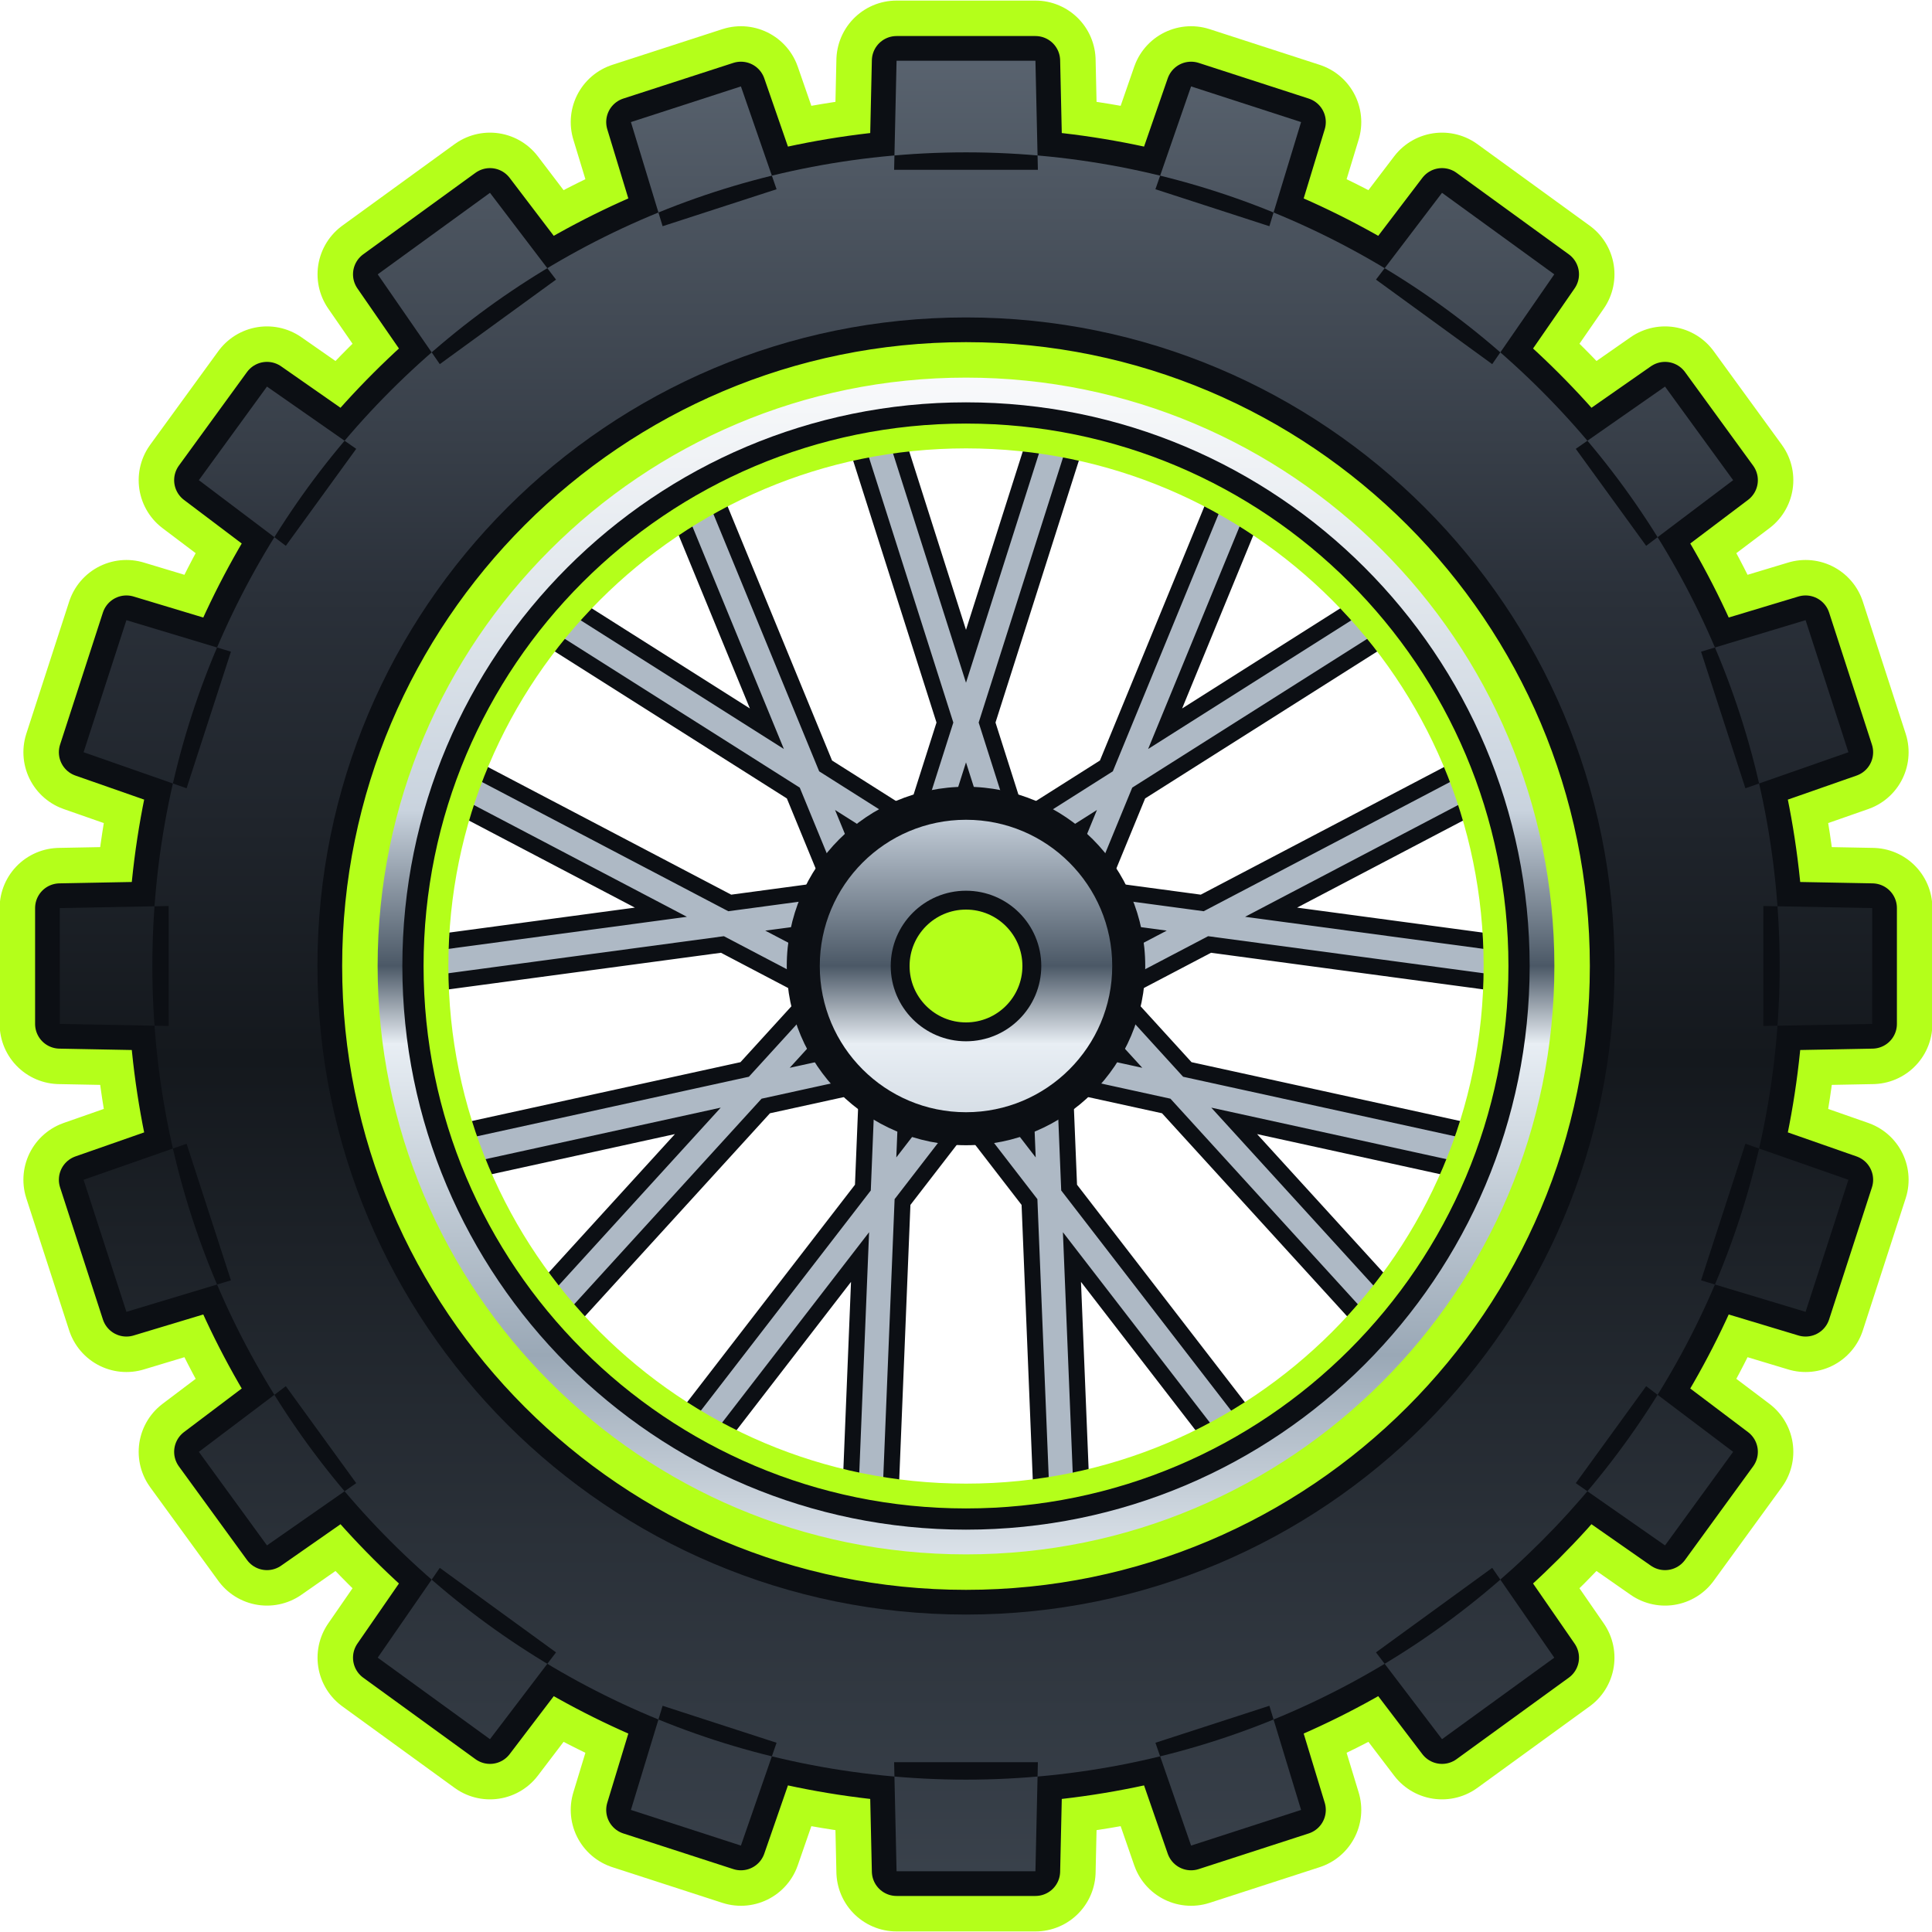
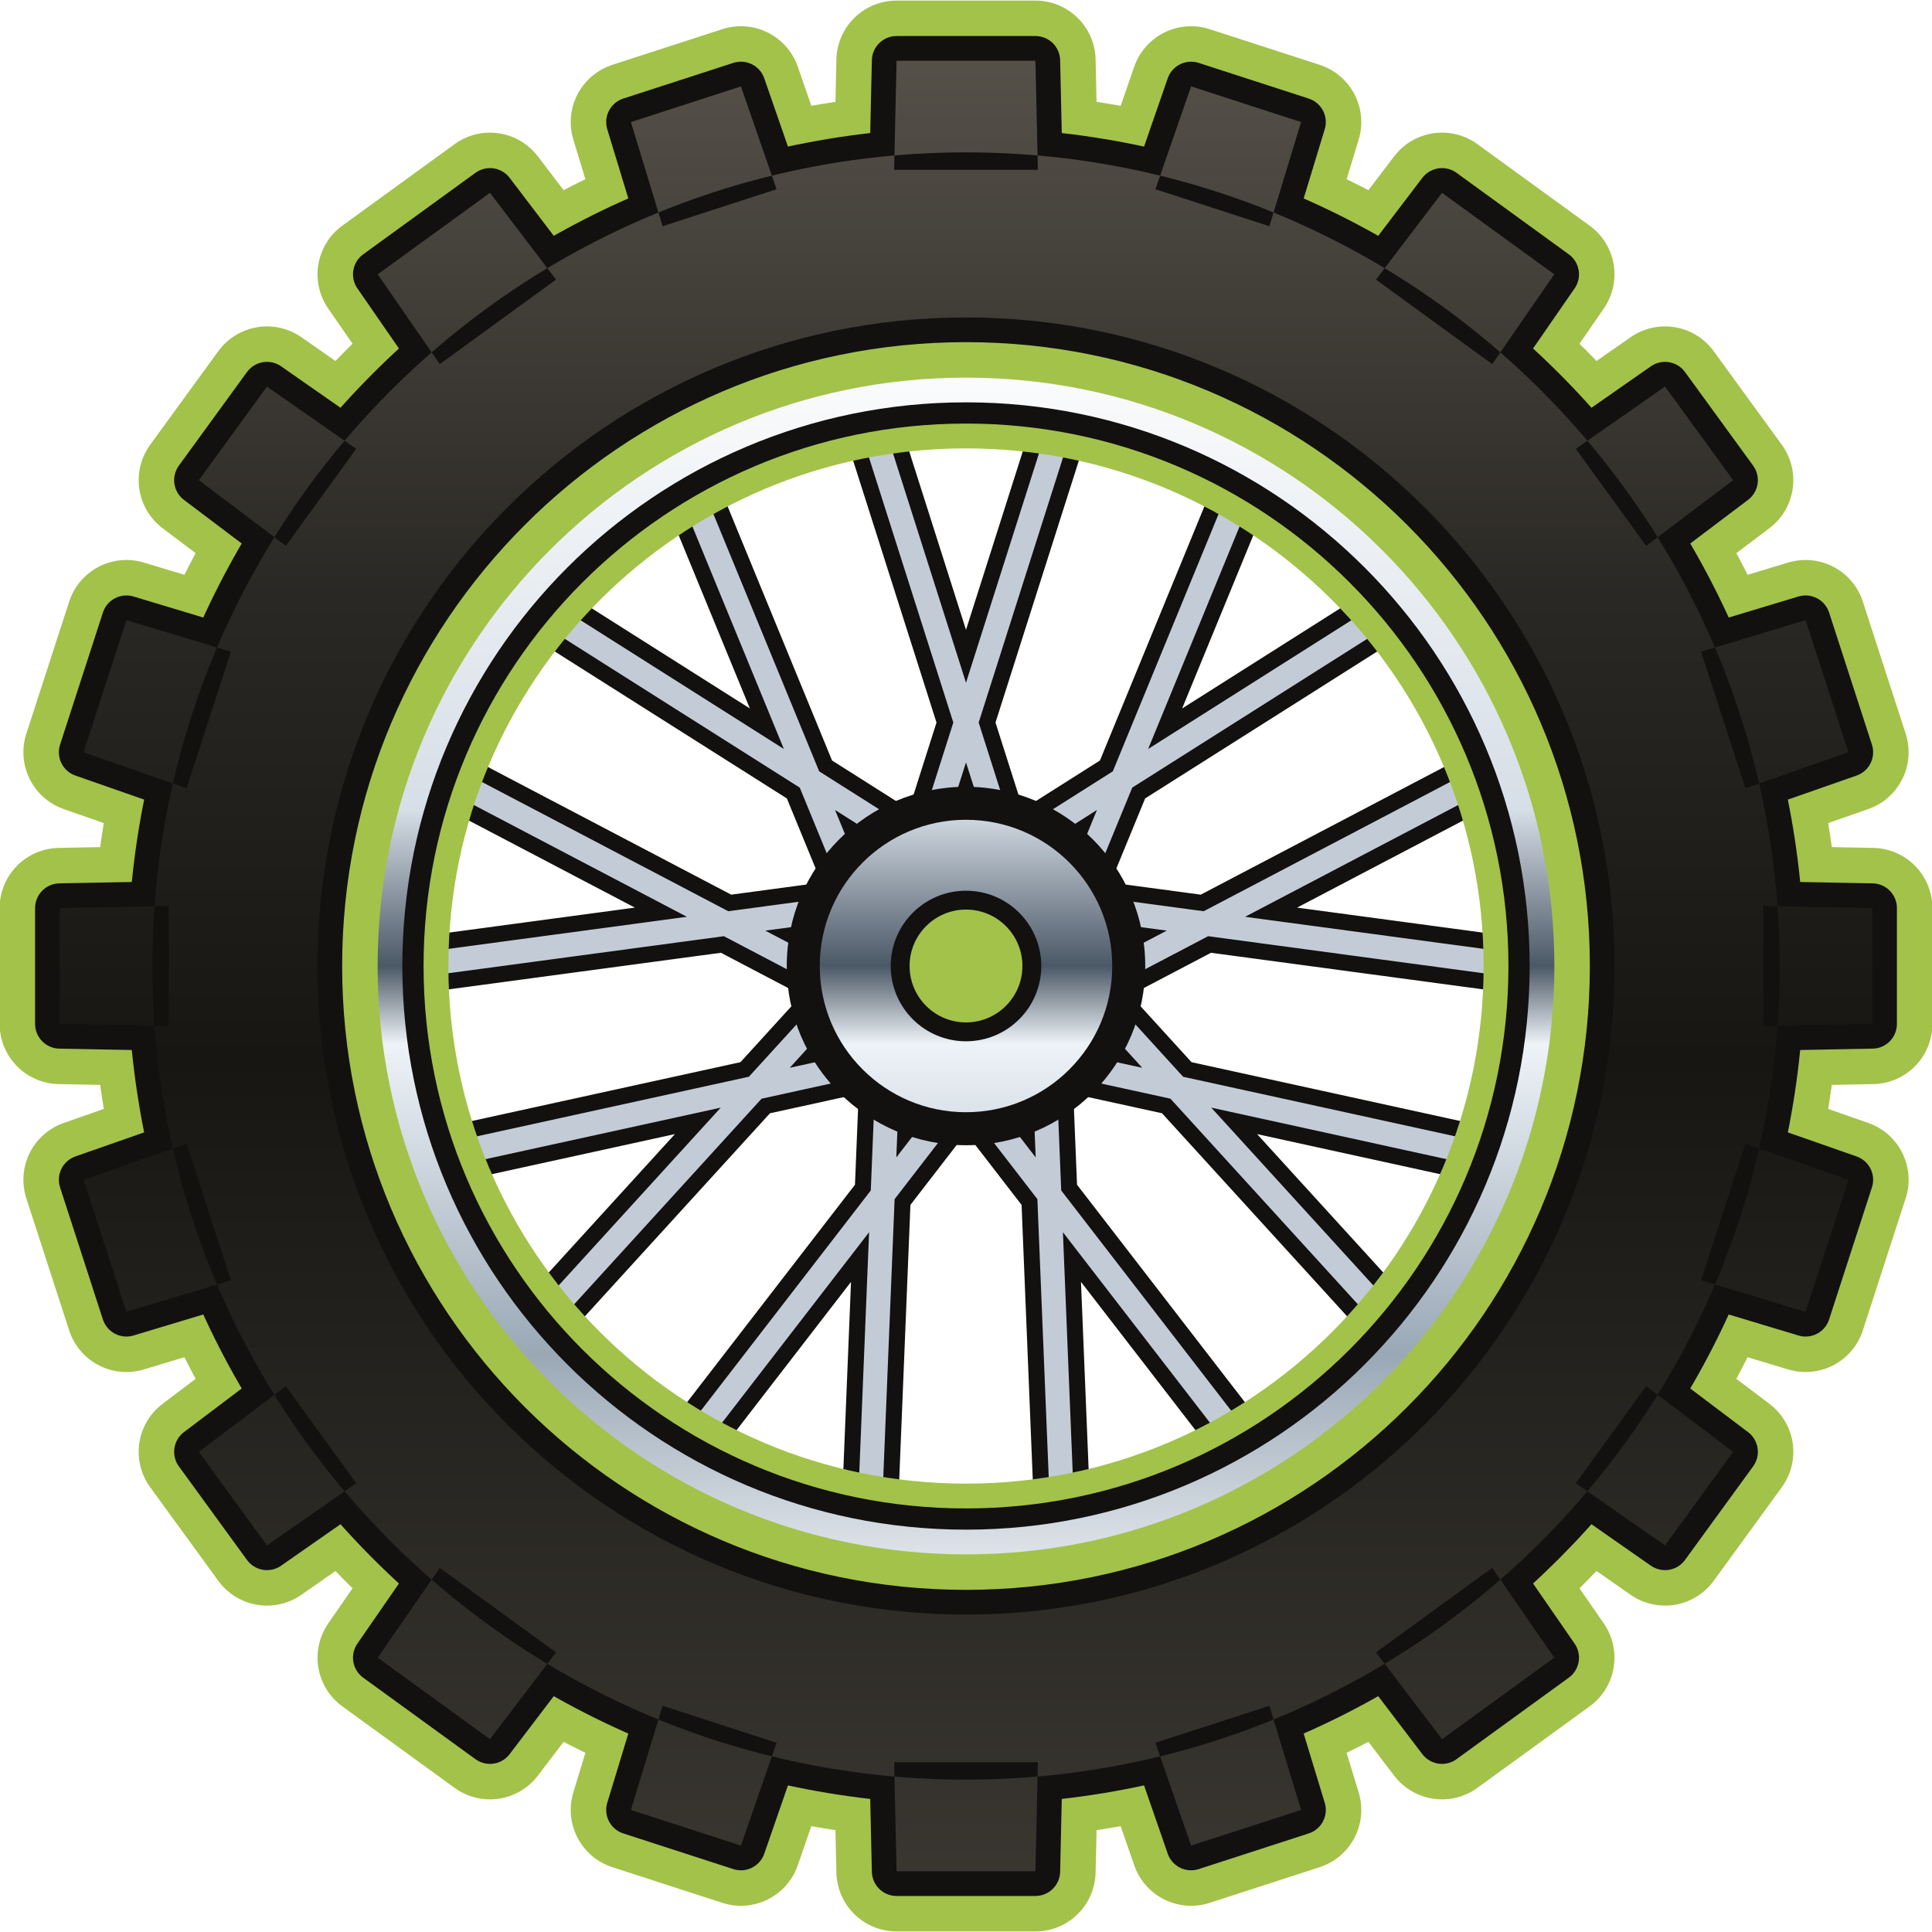
<svg xmlns="http://www.w3.org/2000/svg" viewBox="0 0 1024 1024" width="1024" height="1024">
  <defs>
    <linearGradient id="ch" x1="0" y1="168.25" x2="0" y2="855.75" gradientUnits="userSpaceOnUse">
      <stop offset="0" stop-color="#ffffff" />
-       <stop offset=".38" stop-color="#c9d3de" />
+       <stop offset=".38" stop-color="#d6dee7" />
      <stop offset=".5" stop-color="#4b5866" />
-       <stop offset=".56" stop-color="#e8eef4" />
+       <stop offset=".56" stop-color="#eef3f8" />
      <stop offset=".8" stop-color="#9aa8b6" />
-       <stop offset="1" stop-color="#eef3f8" />
+       <stop offset="1" stop-color="#f2f5f8" />
    </linearGradient>
    <linearGradient id="rb" x1="0" y1="23" x2="0" y2="1001" gradientUnits="userSpaceOnUse">
-       <stop offset="0" stop-color="#5a6470" />
-       <stop offset=".3" stop-color="#2a3039" />
-       <stop offset=".55" stop-color="#14181d" />
-       <stop offset="1" stop-color="#3a424c" />
+       <stop offset="0" stop-color="#56524a" />
+       <stop offset=".3" stop-color="#2a2824" />
+       <stop offset=".55" stop-color="#171613" />
+       <stop offset="1" stop-color="#3a3731" />
    </linearGradient>
  </defs>
-   <path d="M564.9,479.6 L805.8,512.0 M550.6,560.5 L788.0,612.5 M573.3,521.2 L737.0,700.8 M510.4,574.0 L658.9,766.4 M553.1,558.4 L563.0,801.3 M470.9,558.4 L461.0,801.3 M513.6,574.0 L365.1,766.4 M450.7,521.2 L287.0,700.8 M473.4,560.5 L236.0,612.5 M459.1,479.6 L218.2,512.0 M451.2,524.4 L236.0,411.5 M492.3,453.2 L287.0,323.2 M457.5,482.4 L365.1,257.6 M534.7,454.3 L461.0,222.7 M489.3,454.3 L563.0,222.7 M566.5,482.4 L658.9,257.6 M531.7,453.2 L737.0,323.2 M572.8,524.4 L788.0,411.5" stroke="#0c0f14" stroke-width="29.8" stroke-linecap="round" />
-   <path d="M564.9,479.6 L805.8,512.0 M550.6,560.5 L788.0,612.5 M573.3,521.2 L737.0,700.8 M510.4,574.0 L658.9,766.4 M553.1,558.4 L563.0,801.3 M470.9,558.4 L461.0,801.3 M513.6,574.0 L365.1,766.4 M450.7,521.2 L287.0,700.8 M473.4,560.5 L236.0,612.5 M459.1,479.6 L218.2,512.0 M451.2,524.4 L236.0,411.5 M492.3,453.2 L287.0,323.2 M457.5,482.4 L365.1,257.6 M534.7,454.3 L461.0,222.7 M489.3,454.3 L563.0,222.7 M566.5,482.4 L658.9,257.6 M531.7,453.2 L737.0,323.2 M572.8,524.4 L788.0,411.5" stroke="#aeb9c5" stroke-width="12.8" stroke-linecap="round" />
-   <path fill-rule="evenodd" d="M173.25,512 a338.75,338.75 0 1,0 677.5,0 a338.75,338.75 0 1,0 -677.5,0Z M213.25,512 a298.75,298.75 0 1,1 597.5,0 a298.75,298.75 0 1,1 -597.5,0Z" fill="#b4ff1a" stroke="#b4ff1a" stroke-width="48.8" stroke-linejoin="round" />
-   <path fill-rule="evenodd" d="M173.25,512 a338.75,338.75 0 1,0 677.5,0 a338.75,338.75 0 1,0 -677.5,0Z M213.25,512 a298.75,298.75 0 1,1 597.5,0 a298.75,298.75 0 1,1 -597.5,0Z" fill="#0c0f14" stroke="#0c0f14" stroke-width="22.5" stroke-linejoin="round" />
+   <path d="M564.9,479.6 L805.8,512.0 M550.6,560.5 L788.0,612.5 M573.3,521.2 L737.0,700.8 M510.4,574.0 L658.9,766.4 M553.1,558.4 L563.0,801.3 M470.9,558.4 L461.0,801.3 M513.6,574.0 L365.1,766.4 M450.7,521.2 L287.0,700.8 M473.4,560.5 L236.0,612.5 M459.1,479.6 L218.2,512.0 M451.2,524.4 L236.0,411.5 M492.3,453.2 L287.0,323.2 M457.5,482.4 L365.1,257.6 M534.7,454.3 L461.0,222.7 M489.3,454.3 L563.0,222.7 M566.5,482.4 L658.9,257.6 M531.7,453.2 L737.0,323.2 M572.8,524.4 L788.0,411.5" stroke="#121110" stroke-width="29.8" stroke-linecap="round" />
+   <path d="M564.9,479.6 L805.8,512.0 M550.6,560.5 L788.0,612.5 M573.3,521.2 L737.0,700.8 M510.4,574.0 L658.9,766.4 M553.1,558.4 L563.0,801.3 M470.9,558.4 L461.0,801.3 M513.6,574.0 L365.1,766.4 M450.7,521.2 L287.0,700.8 M473.4,560.5 L236.0,612.5 M459.1,479.6 L218.2,512.0 M451.2,524.4 L236.0,411.5 M492.3,453.2 L287.0,323.2 M457.5,482.4 L365.1,257.6 M534.7,454.3 L461.0,222.7 M489.3,454.3 L563.0,222.7 M566.5,482.4 L658.9,257.6 M531.7,453.2 L737.0,323.2 M572.8,524.4 L788.0,411.5" stroke="#c3ccd6" stroke-width="12.8" stroke-linecap="round" />
+   <path fill-rule="evenodd" d="M173.25,512 a338.75,338.75 0 1,0 677.5,0 a338.75,338.75 0 1,0 -677.5,0Z M213.25,512 a298.75,298.75 0 1,1 597.5,0 a298.75,298.75 0 1,1 -597.5,0Z" fill="#a3c24a" stroke="#a3c24a" stroke-width="48.8" stroke-linejoin="round" />
+   <path fill-rule="evenodd" d="M173.25,512 a338.75,338.75 0 1,0 677.5,0 a338.75,338.75 0 1,0 -677.5,0Z M213.25,512 a298.75,298.75 0 1,1 597.5,0 a298.75,298.75 0 1,1 -597.5,0Z" fill="#121110" stroke="#121110" stroke-width="22.5" stroke-linejoin="round" />
  <path fill-rule="evenodd" d="M173.25,512 a338.75,338.75 0 1,0 677.5,0 a338.75,338.75 0 1,0 -677.5,0Z M213.25,512 a298.75,298.75 0 1,1 597.5,0 a298.75,298.75 0 1,1 -597.5,0Z" fill="url(#ch)" />
-   <path fill-rule="evenodd" d="M80.75,512 a431.25,431.25 0 1,0 862.5,0 a431.25,431.25 0 1,0 -862.5,0Z M168.25,512 a343.75,343.75 0 1,1 687.5,0 a343.75,343.75 0 1,1 -687.5,0Z M934.6,480.2 L992.3,481.3 L992.3,542.7 L934.6,543.8Z M925.1,606.2 L979.7,625.3 L957.0,695.3 L901.6,678.6Z M872.5,734.7 L918.6,769.5 L882.5,819.1 L835.2,786.1Z M790.9,831.0 L823.8,878.6 L764.3,921.8 L729.3,875.8Z M672.8,904.1 L689.6,959.3 L631.3,978.2 L612.4,923.7Z M550.1,934.0 L548.8,991.8 L475.2,991.8 L473.9,934.0Z M411.6,923.7 L392.7,978.2 L334.4,959.3 L351.2,904.1Z M294.7,875.8 L259.7,921.8 L200.2,878.6 L233.1,831.0Z M188.8,786.1 L141.5,819.1 L105.4,769.5 L151.5,734.7Z M122.4,678.6 L67.0,695.3 L44.3,625.3 L98.9,606.2Z M89.4,543.8 L31.7,542.7 L31.7,481.3 L89.4,480.2Z M98.9,417.8 L44.3,398.7 L67.0,328.7 L122.4,345.4Z M151.5,289.3 L105.4,254.5 L141.5,204.9 L188.8,237.9Z M233.1,193.0 L200.2,145.4 L259.7,102.2 L294.7,148.2Z M351.2,119.9 L334.4,64.7 L392.7,45.8 L411.6,100.3Z M473.9,90.0 L475.2,32.2 L548.8,32.2 L550.1,90.0Z M612.4,100.3 L631.3,45.8 L689.6,64.7 L672.8,119.9Z M729.3,148.2 L764.3,102.2 L823.8,145.4 L790.9,193.0Z M835.2,237.9 L882.5,204.9 L918.6,254.5 L872.5,289.3Z M901.6,345.4 L957.0,328.7 L979.7,398.7 L925.1,417.8Z" fill="#b4ff1a" stroke="#b4ff1a" stroke-width="63.8" stroke-linejoin="round" />
-   <path fill-rule="evenodd" d="M80.75,512 a431.25,431.25 0 1,0 862.5,0 a431.25,431.25 0 1,0 -862.5,0Z M168.25,512 a343.75,343.75 0 1,1 687.5,0 a343.75,343.75 0 1,1 -687.5,0Z M934.6,480.2 L992.3,481.3 L992.3,542.7 L934.6,543.8Z M925.1,606.2 L979.7,625.3 L957.0,695.3 L901.6,678.6Z M872.5,734.7 L918.6,769.5 L882.5,819.1 L835.2,786.1Z M790.9,831.0 L823.8,878.6 L764.3,921.8 L729.3,875.8Z M672.8,904.1 L689.6,959.3 L631.3,978.2 L612.4,923.7Z M550.1,934.0 L548.8,991.8 L475.2,991.8 L473.9,934.0Z M411.6,923.7 L392.7,978.2 L334.4,959.3 L351.2,904.1Z M294.7,875.8 L259.7,921.8 L200.2,878.6 L233.1,831.0Z M188.8,786.1 L141.5,819.1 L105.4,769.5 L151.5,734.7Z M122.4,678.6 L67.0,695.3 L44.3,625.3 L98.9,606.2Z M89.4,543.8 L31.7,542.7 L31.7,481.3 L89.4,480.2Z M98.9,417.8 L44.3,398.7 L67.0,328.7 L122.4,345.4Z M151.5,289.3 L105.4,254.5 L141.5,204.9 L188.8,237.9Z M233.1,193.0 L200.2,145.4 L259.7,102.2 L294.7,148.2Z M351.2,119.9 L334.4,64.7 L392.7,45.8 L411.6,100.3Z M473.9,90.0 L475.2,32.2 L548.8,32.2 L550.1,90.0Z M612.4,100.3 L631.3,45.8 L689.6,64.7 L672.8,119.9Z M729.3,148.2 L764.3,102.2 L823.8,145.4 L790.9,193.0Z M835.2,237.9 L882.5,204.9 L918.6,254.5 L872.5,289.3Z M901.6,345.4 L957.0,328.7 L979.7,398.7 L925.1,417.8Z" fill="#0c0f14" stroke="#0c0f14" stroke-width="26.2" stroke-linejoin="round" />
+   <path fill-rule="evenodd" d="M80.75,512 a431.25,431.25 0 1,0 862.5,0 a431.25,431.25 0 1,0 -862.5,0Z M168.25,512 a343.75,343.75 0 1,1 687.5,0 a343.75,343.75 0 1,1 -687.5,0Z M934.6,480.2 L992.3,481.3 L992.3,542.7 L934.6,543.8Z M925.1,606.2 L979.7,625.3 L957.0,695.3 L901.6,678.6Z M872.5,734.7 L918.6,769.5 L882.5,819.1 L835.2,786.1Z M790.9,831.0 L823.8,878.6 L764.3,921.8 L729.3,875.8Z M672.8,904.1 L689.6,959.3 L631.3,978.2 L612.4,923.7Z M550.1,934.0 L548.8,991.8 L475.2,991.8 L473.9,934.0Z M411.6,923.7 L392.7,978.2 L334.4,959.3 L351.2,904.1Z M294.7,875.8 L259.7,921.8 L200.2,878.6 L233.1,831.0Z M188.8,786.1 L141.5,819.1 L105.4,769.5 L151.5,734.7Z M122.4,678.6 L67.0,695.3 L44.3,625.3 L98.9,606.2Z M89.4,543.8 L31.7,542.7 L31.7,481.3 L89.4,480.2Z M98.9,417.8 L44.3,398.7 L67.0,328.7 L122.4,345.4Z M151.5,289.3 L105.4,254.5 L141.5,204.9 L188.8,237.9Z M233.1,193.0 L200.2,145.4 L259.7,102.2 L294.7,148.2Z M351.2,119.9 L334.4,64.7 L392.7,45.8 L411.6,100.3Z M473.9,90.0 L475.2,32.2 L548.8,32.2 L550.1,90.0Z M612.4,100.3 L631.3,45.8 L689.6,64.7 L672.8,119.9Z M729.3,148.2 L764.3,102.2 L823.8,145.4 L790.9,193.0Z M835.2,237.9 L882.5,204.9 L918.6,254.5 L872.5,289.3Z M901.6,345.4 L957.0,328.7 L979.7,398.7 L925.1,417.8Z" fill="#a3c24a" stroke="#a3c24a" stroke-width="63.8" stroke-linejoin="round" />
+   <path fill-rule="evenodd" d="M80.75,512 a431.25,431.25 0 1,0 862.5,0 a431.25,431.25 0 1,0 -862.5,0Z M168.25,512 a343.75,343.75 0 1,1 687.5,0 a343.75,343.75 0 1,1 -687.5,0Z M934.6,480.2 L992.3,481.3 L992.3,542.7 L934.6,543.8Z M925.1,606.2 L979.7,625.3 L957.0,695.3 L901.6,678.6Z M872.5,734.7 L918.6,769.5 L882.5,819.1 L835.2,786.1Z M790.9,831.0 L823.8,878.6 L764.3,921.8 L729.3,875.8Z M672.8,904.1 L689.6,959.3 L631.3,978.2 L612.4,923.7Z M550.1,934.0 L548.8,991.8 L475.2,991.8 L473.9,934.0Z M411.6,923.7 L392.7,978.2 L334.4,959.3 L351.2,904.1Z M294.7,875.8 L259.7,921.8 L200.2,878.6 L233.1,831.0Z M188.8,786.1 L141.5,819.1 L105.4,769.5 L151.5,734.7Z M122.4,678.6 L67.0,695.3 L44.3,625.3 L98.9,606.2Z M89.4,543.8 L31.7,542.7 L31.7,481.3 L89.4,480.2Z M98.9,417.8 L44.3,398.7 L67.0,328.7 L122.4,345.4Z M151.5,289.3 L105.4,254.5 L141.5,204.9 L188.8,237.9Z M233.1,193.0 L200.2,145.4 L259.7,102.2 L294.7,148.2Z M351.2,119.9 L334.4,64.7 L392.7,45.8 L411.6,100.3Z M473.9,90.0 L475.2,32.2 L548.8,32.2 L550.1,90.0Z M612.4,100.3 L631.3,45.8 L689.6,64.7 L672.8,119.9Z M729.3,148.2 L764.3,102.2 L823.8,145.4 L790.9,193.0Z M835.2,237.9 L882.5,204.9 L918.6,254.5 L872.5,289.3Z M901.6,345.4 L957.0,328.7 L979.7,398.7 L925.1,417.8Z" fill="#121110" stroke="#121110" stroke-width="26.2" stroke-linejoin="round" />
  <path fill-rule="evenodd" d="M80.75,512 a431.25,431.25 0 1,0 862.5,0 a431.25,431.25 0 1,0 -862.5,0Z M168.25,512 a343.75,343.75 0 1,1 687.5,0 a343.75,343.75 0 1,1 -687.5,0Z M934.6,480.2 L992.3,481.3 L992.3,542.7 L934.6,543.8Z M925.1,606.2 L979.7,625.3 L957.0,695.3 L901.6,678.6Z M872.5,734.7 L918.6,769.5 L882.5,819.1 L835.2,786.1Z M790.9,831.0 L823.8,878.6 L764.3,921.8 L729.3,875.8Z M672.8,904.1 L689.6,959.3 L631.3,978.2 L612.4,923.7Z M550.1,934.0 L548.8,991.8 L475.2,991.8 L473.9,934.0Z M411.6,923.7 L392.7,978.2 L334.4,959.3 L351.2,904.1Z M294.7,875.8 L259.7,921.8 L200.2,878.6 L233.1,831.0Z M188.8,786.1 L141.5,819.1 L105.4,769.5 L151.5,734.7Z M122.4,678.6 L67.0,695.3 L44.3,625.3 L98.9,606.2Z M89.4,543.8 L31.7,542.7 L31.7,481.3 L89.4,480.2Z M98.9,417.8 L44.3,398.7 L67.0,328.7 L122.4,345.4Z M151.5,289.3 L105.4,254.5 L141.5,204.9 L188.8,237.9Z M233.1,193.0 L200.2,145.4 L259.7,102.2 L294.7,148.2Z M351.2,119.9 L334.4,64.7 L392.7,45.8 L411.6,100.3Z M473.9,90.0 L475.2,32.2 L548.8,32.2 L550.1,90.0Z M612.4,100.3 L631.3,45.8 L689.6,64.7 L672.8,119.9Z M729.3,148.2 L764.3,102.2 L823.8,145.4 L790.9,193.0Z M835.2,237.9 L882.5,204.9 L918.6,254.5 L872.5,289.3Z M901.6,345.4 L957.0,328.7 L979.7,398.7 L925.1,417.8Z" fill="url(#rb)" />
-   <circle cx="512" cy="512" r="95.0" fill="#0c0f14" />
+   <circle cx="512" cy="512" r="95.0" fill="#121110" />
  <circle cx="512" cy="512" r="77.5" fill="url(#ch)" />
-   <circle cx="512" cy="512" r="34.9" fill="#b4ff1a" stroke="#0c0f14" stroke-width="10.0" />
+   <circle cx="512" cy="512" r="34.9" fill="#a3c24a" stroke="#121110" stroke-width="10.0" />
</svg>
